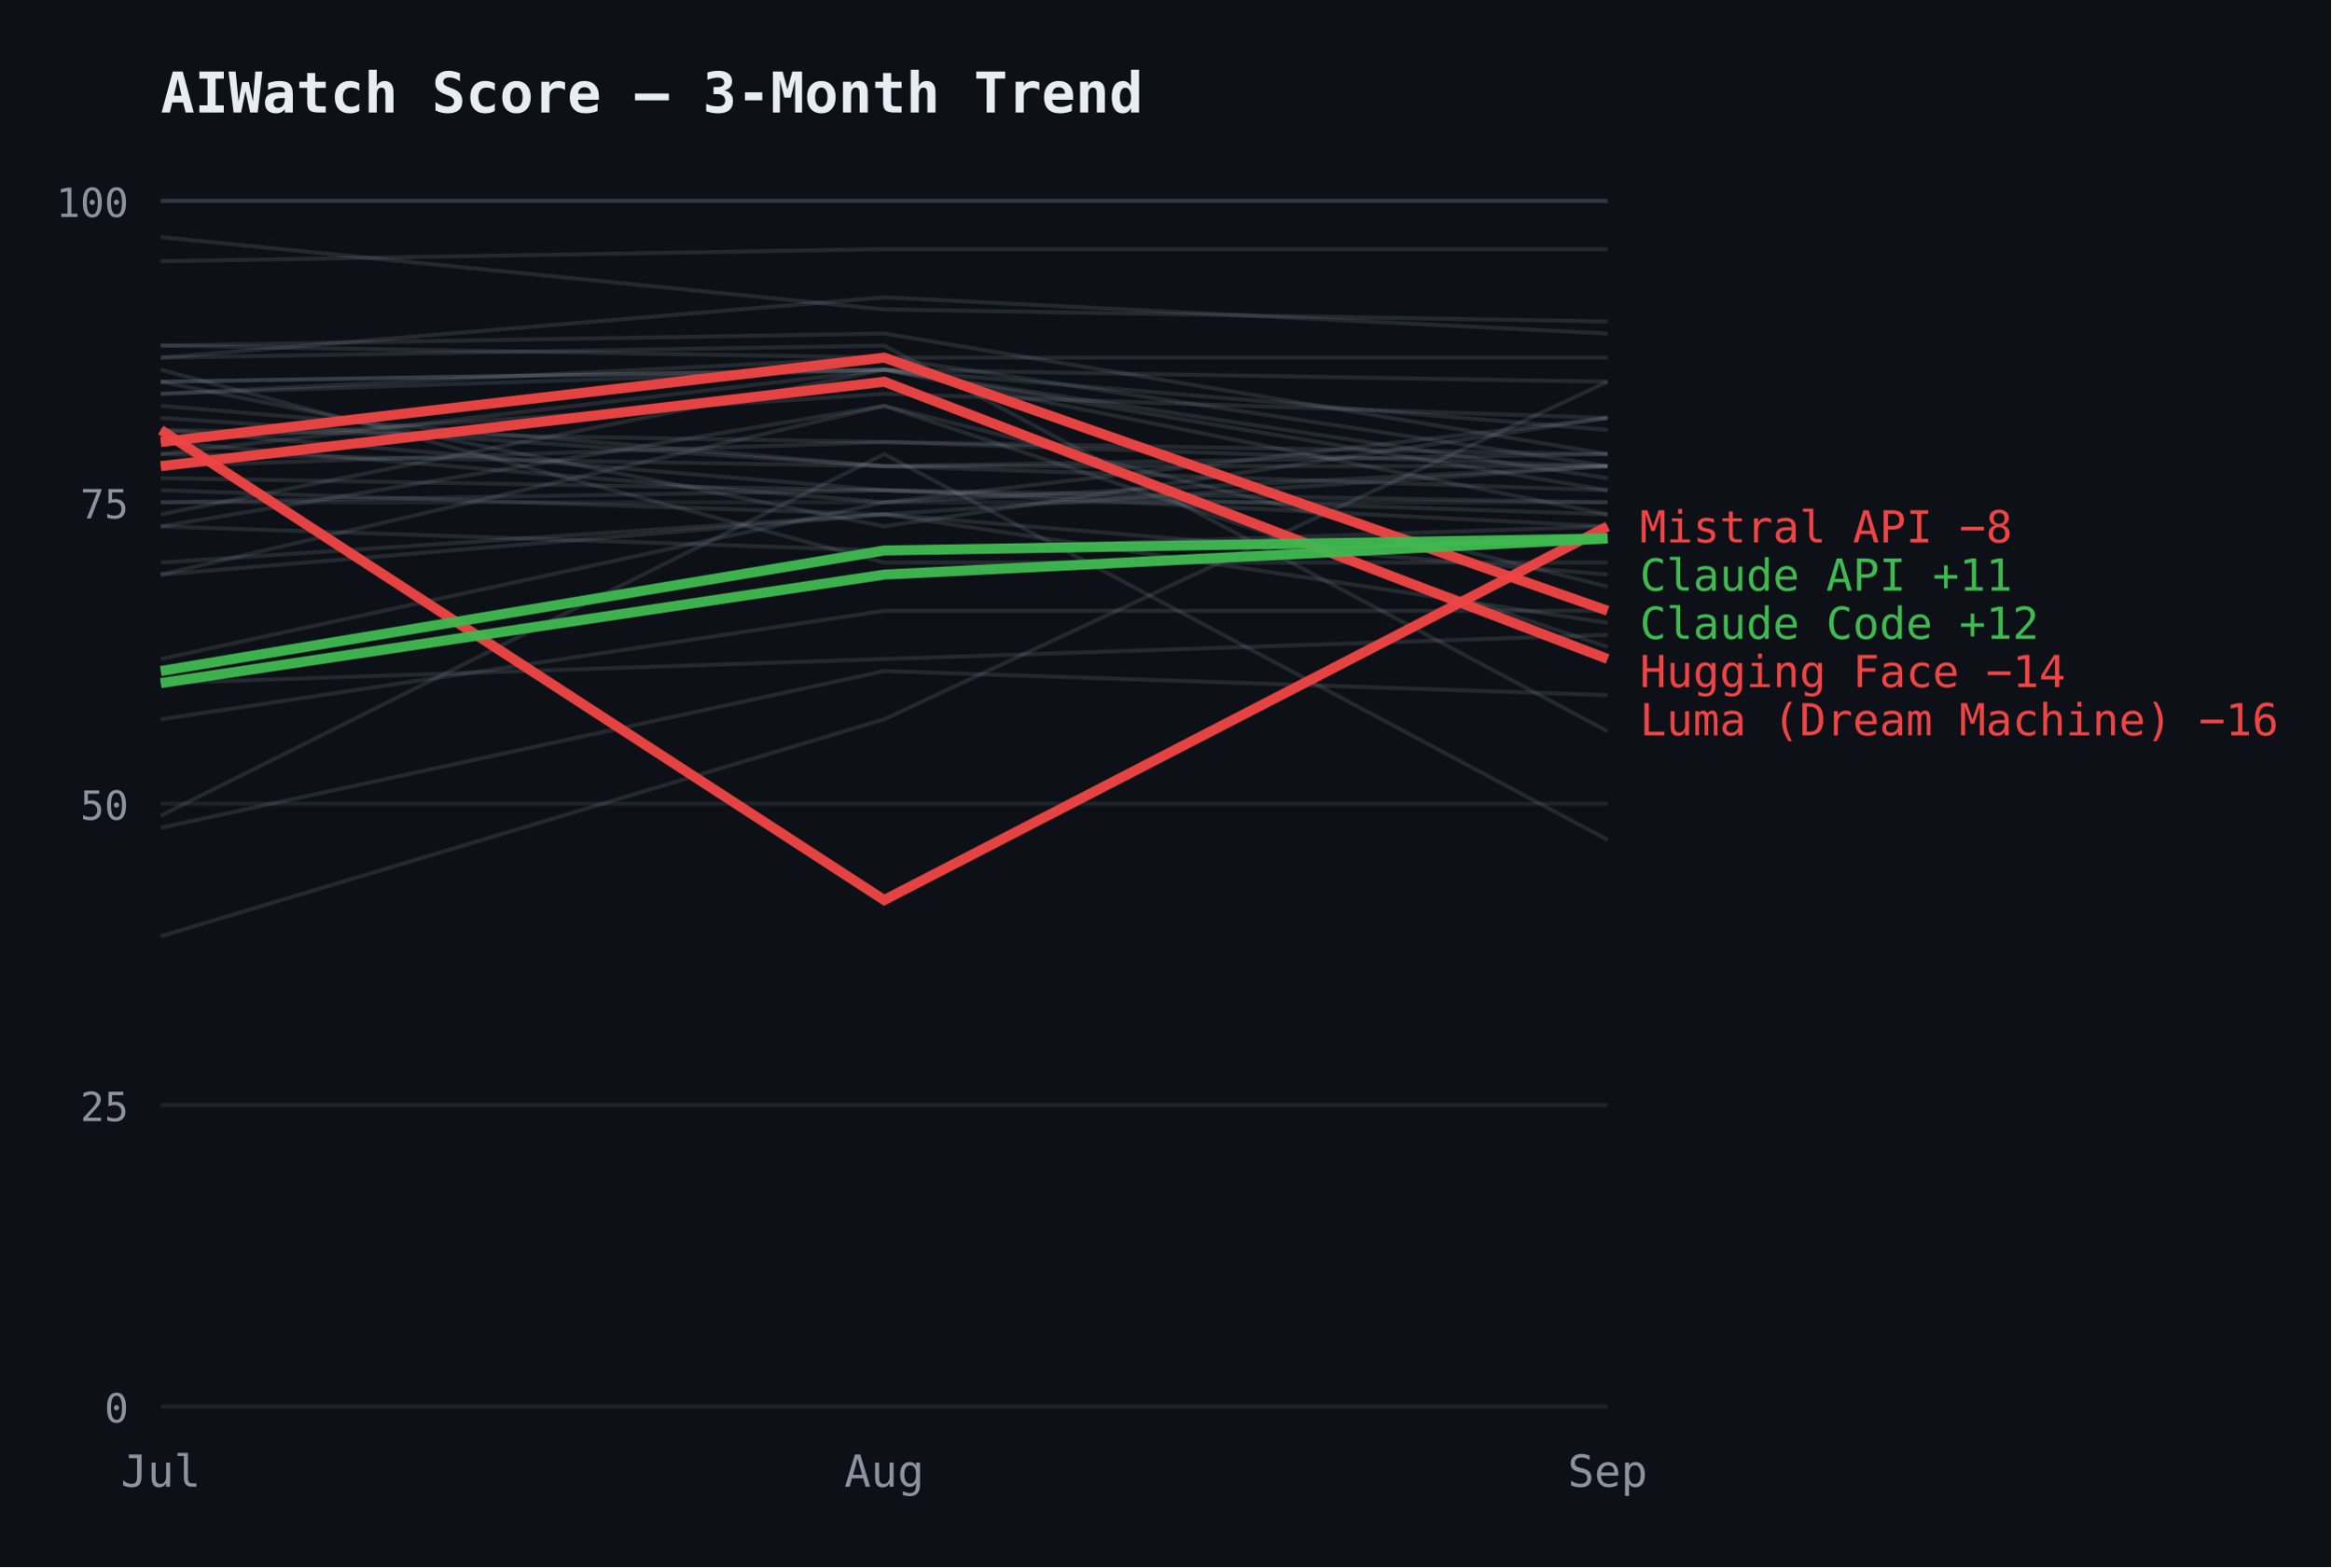
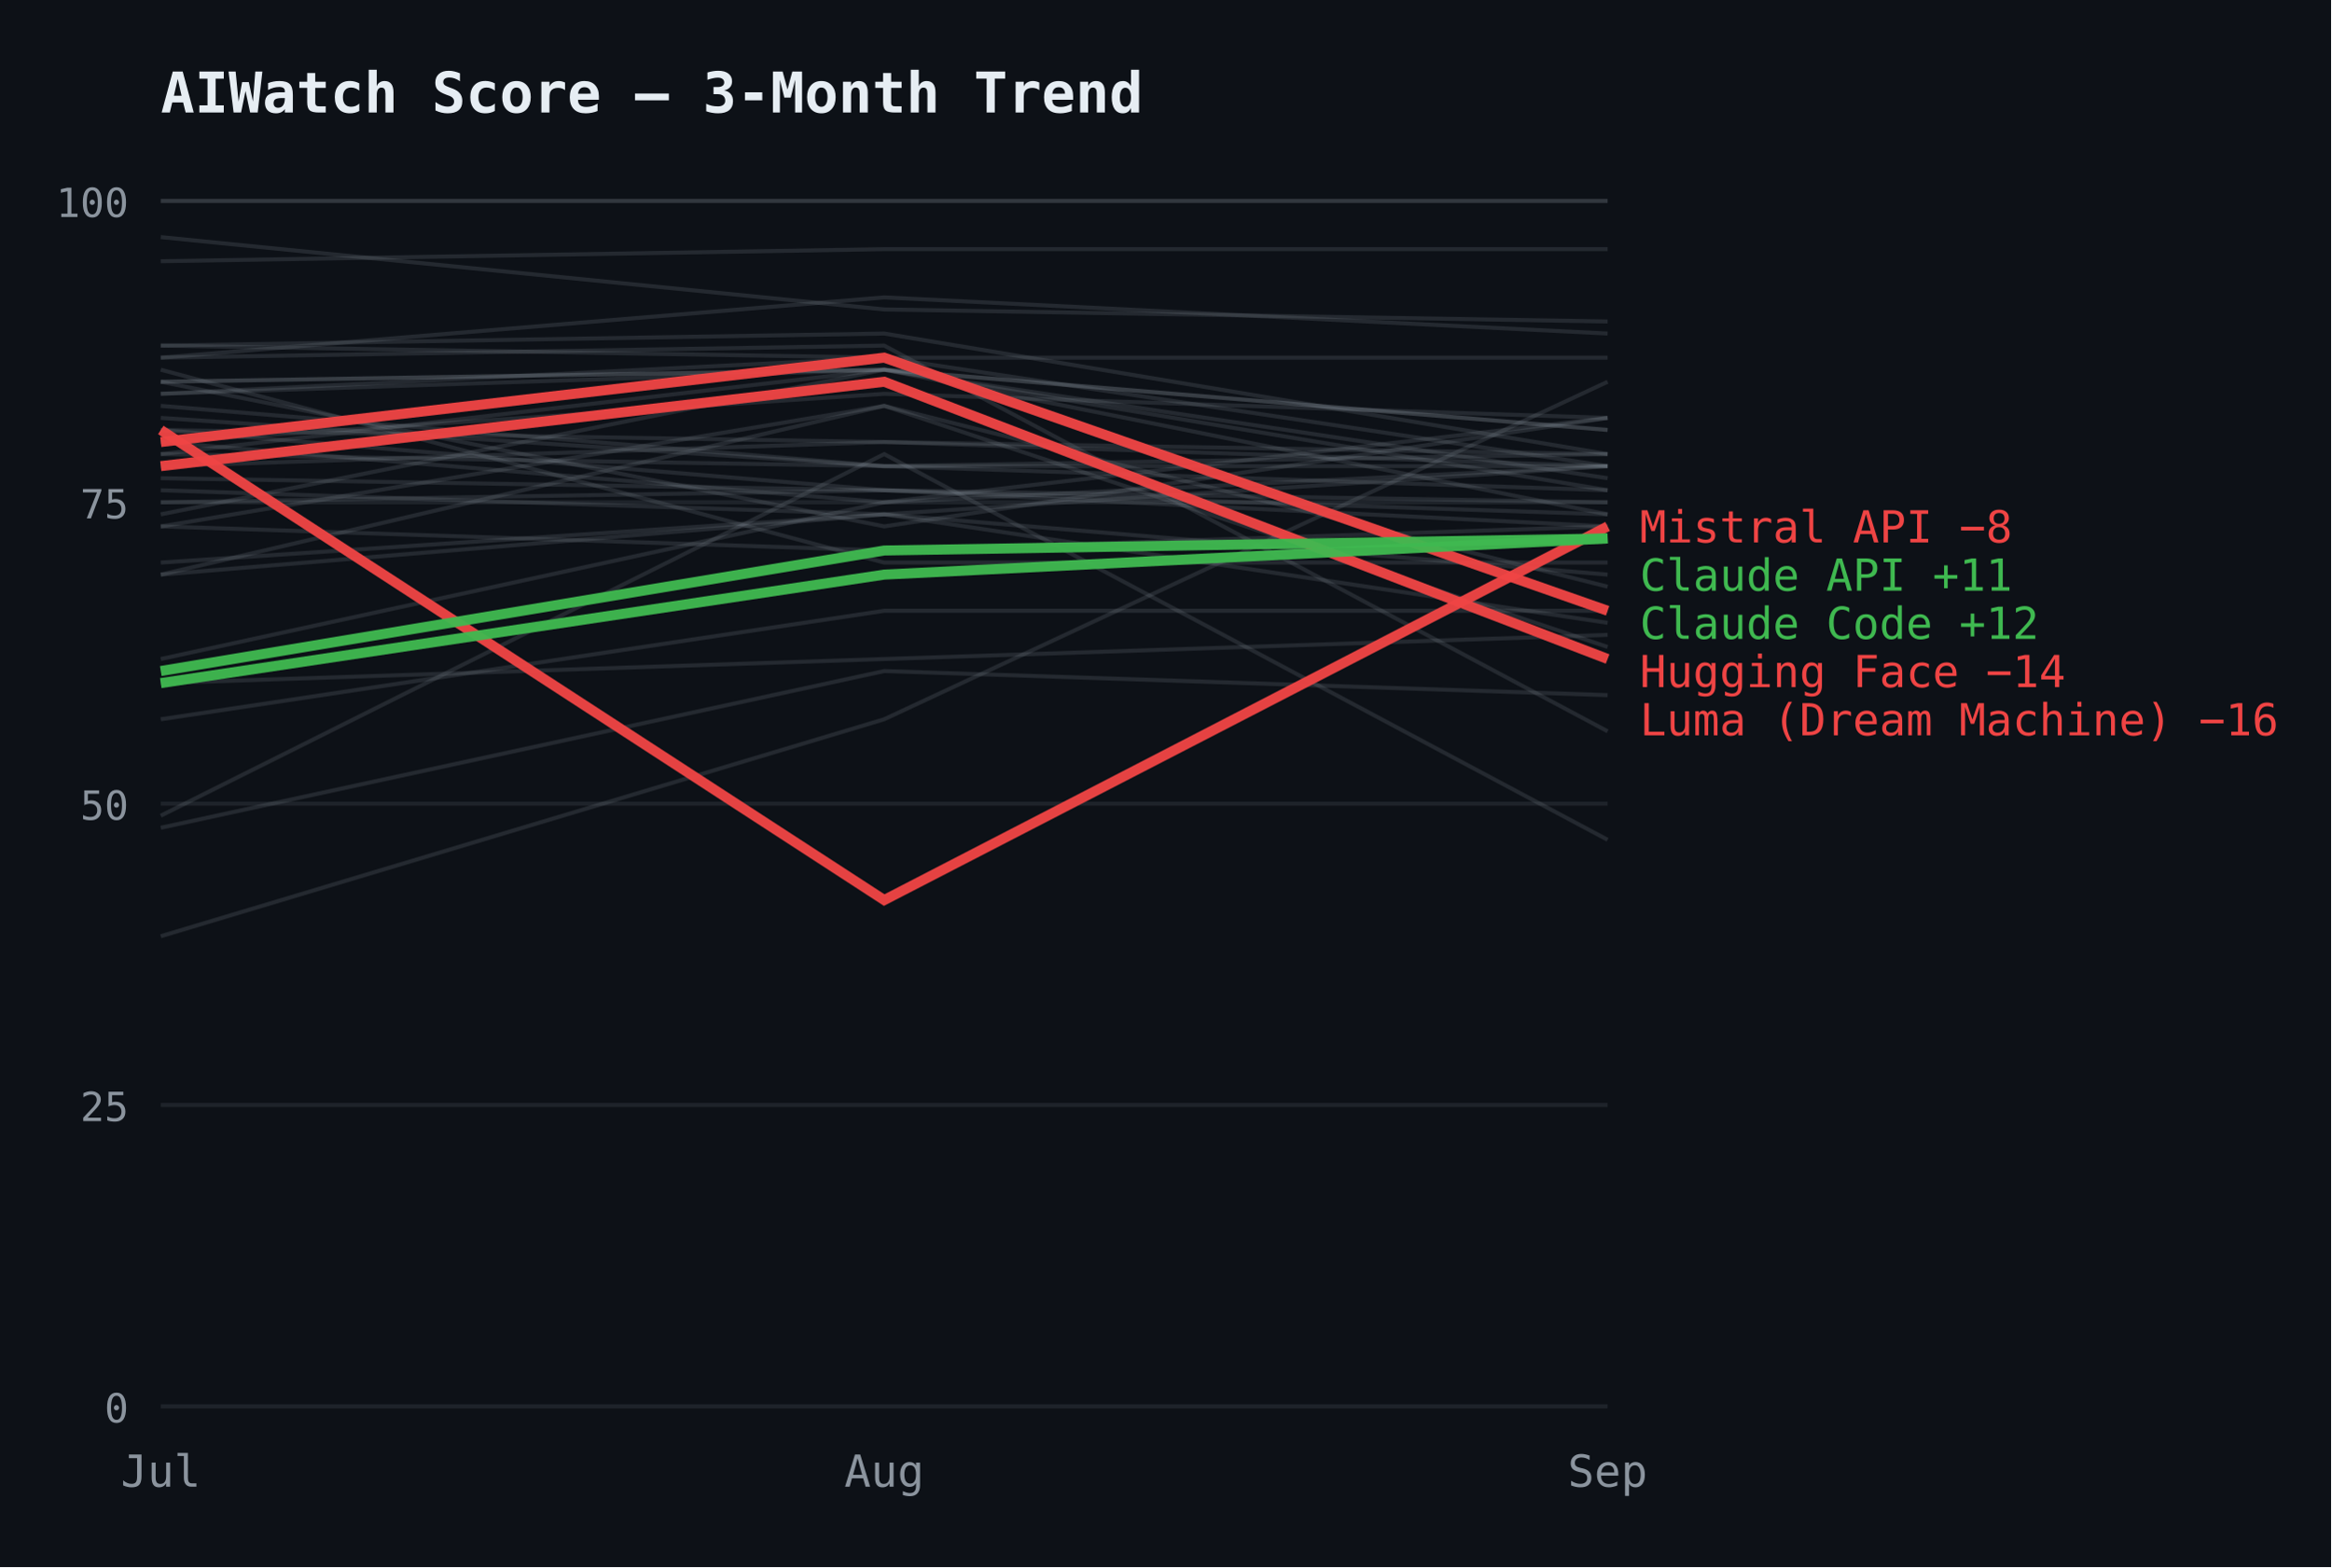
<svg xmlns="http://www.w3.org/2000/svg" viewBox="0 0 580 390" width="580" height="390">
  <style>
    .chart-bg { fill: #0d1117; }
    .chart-title { fill: #e6edf3; }
  </style>
  <rect class="chart-bg" width="100%" height="100%" fill="#0d1117" />
  <text x="40" y="28" fill="#e6edf3" font-size="14" font-weight="600" font-family="ui-monospace,monospace" class="chart-title">AIWatch Score — 3-Month Trend</text>
  <line x1="40" y1="350" x2="400" y2="350" stroke="#30363d" stroke-width="1" opacity="0.5" />
  <text x="32" y="354" fill="#8b949e" font-size="10" font-family="ui-monospace,monospace" text-anchor="end">0</text>
  <line x1="40" y1="275" x2="400" y2="275" stroke="#30363d" stroke-width="1" opacity="0.5" />
  <text x="32" y="279" fill="#8b949e" font-size="10" font-family="ui-monospace,monospace" text-anchor="end">25</text>
  <line x1="40" y1="200" x2="400" y2="200" stroke="#30363d" stroke-width="1" opacity="0.5" />
  <text x="32" y="204" fill="#8b949e" font-size="10" font-family="ui-monospace,monospace" text-anchor="end">50</text>
  <line x1="40" y1="125" x2="400" y2="125" stroke="#30363d" stroke-width="1" opacity="0.5" />
  <text x="32" y="129" fill="#8b949e" font-size="10" font-family="ui-monospace,monospace" text-anchor="end">75</text>
  <line x1="40" y1="50" x2="400" y2="50" stroke="#30363d" stroke-width="1" opacity="0.5" />
  <text x="32" y="54" fill="#8b949e" font-size="10" font-family="ui-monospace,monospace" text-anchor="end">100</text>
  <text x="40" y="370" fill="#8b949e" font-size="11" font-family="ui-monospace,monospace" text-anchor="middle">Jul</text>
  <text x="220" y="370" fill="#8b949e" font-size="11" font-family="ui-monospace,monospace" text-anchor="middle">Aug</text>
  <text x="400" y="370" fill="#8b949e" font-size="11" font-family="ui-monospace,monospace" text-anchor="middle">Sep</text>
  <polyline points="40.0,122.0 220.0,128.0 400.0,155.0" fill="none" stroke="#8b949e" stroke-width="1" opacity="0.18" />
  <polyline points="40.0,89.0 220.0,86.0 400.0,182.0" fill="none" stroke="#8b949e" stroke-width="1" opacity="0.18" />
  <polyline points="40.0,95.0 220.0,92.0 400.0,107.0" fill="none" stroke="#8b949e" stroke-width="1" opacity="0.18" />
  <polyline points="40.0,89.0 220.0,74.0 400.0,83.0" fill="none" stroke="#8b949e" stroke-width="1" opacity="0.18" />
  <polyline points="40.0,131.0 220.0,137.0 400.0,131.0" fill="none" stroke="#8b949e" stroke-width="1" opacity="0.18" />
  <polyline points="40.0,110.0 220.0,125.0 400.0,104.0" fill="none" stroke="#8b949e" stroke-width="1" opacity="0.18" />
  <polyline points="40.0,86.0 220.0,83.0 400.0,113.0" fill="none" stroke="#8b949e" stroke-width="1" opacity="0.18" />
  <polyline points="40.0,107.0 220.0,110.0 400.0,116.0" fill="none" stroke="#8b949e" stroke-width="1" opacity="0.18" />
  <polyline points="40.0,140.0 220.0,128.0 400.0,143.0" fill="none" stroke="#8b949e" stroke-width="1" opacity="0.18" />
  <polyline points="40.0,104.0 220.0,116.0 400.0,122.0" fill="none" stroke="#8b949e" stroke-width="1" opacity="0.18" />
  <polyline points="40.0,86.0 220.0,89.0 400.0,116.0" fill="none" stroke="#8b949e" stroke-width="1" opacity="0.18" />
  <polyline points="40.0,131.0 220.0,101.0 400.0,161.0" fill="none" stroke="#8b949e" stroke-width="1" opacity="0.18" />
  <polyline points="40.0,101.0 220.0,116.0 400.0,116.0" fill="none" stroke="#8b949e" stroke-width="1" opacity="0.18" />
  <polyline points="40.0,206.0 220.0,167.0 400.0,173.0" fill="none" stroke="#8b949e" stroke-width="1" opacity="0.18" />
  <polyline points="40.0,203.0 220.0,113.0 400.0,209.0" fill="none" stroke="#8b949e" stroke-width="1" opacity="0.18" />
-   <polyline points="40.0,98.0 220.0,92.0 400.0,95.0" fill="none" stroke="#8b949e" stroke-width="1" opacity="0.18" />
+   <polyline points="40.0,98.0 220.0,92.0 400.0,107.0" fill="none" stroke="#8b949e" stroke-width="1" opacity="0.18" />
  <polyline points="40.0,143.0 220.0,101.0 400.0,146.0" fill="none" stroke="#8b949e" stroke-width="1" opacity="0.18" />
  <polyline points="40.0,95.0 220.0,92.0 400.0,122.0" fill="none" stroke="#8b949e" stroke-width="1" opacity="0.18" />
  <polyline points="40.0,92.0 220.0,140.0 400.0,140.0" fill="none" stroke="#8b949e" stroke-width="1" opacity="0.18" />
  <polyline points="40.0,143.0 220.0,128.0 400.0,116.0" fill="none" stroke="#8b949e" stroke-width="1" opacity="0.18" />
  <polyline points="40.0,59.0 220.0,77.0 400.0,80.0" fill="none" stroke="#8b949e" stroke-width="1" opacity="0.18" />
  <polyline points="40.0,119.0 220.0,122.0 400.0,128.0" fill="none" stroke="#8b949e" stroke-width="1" opacity="0.18" />
  <polyline points="40.0,233.0 220.0,179.0 400.0,95.0" fill="none" stroke="#8b949e" stroke-width="1" opacity="0.18" />
  <polyline points="40.0,107.0 220.0,122.0 400.0,131.0" fill="none" stroke="#8b949e" stroke-width="1" opacity="0.18" />
  <polyline points="40.0,116.0 220.0,110.0 400.0,113.0" fill="none" stroke="#8b949e" stroke-width="1" opacity="0.18" />
  <polyline points="40.0,164.0 220.0,125.0 400.0,116.0" fill="none" stroke="#8b949e" stroke-width="1" opacity="0.18" />
  <polyline points="40.0,125.0 220.0,122.0 400.0,125.0" fill="none" stroke="#8b949e" stroke-width="1" opacity="0.18" />
  <polyline points="40.0,179.0 220.0,152.0 400.0,152.0" fill="none" stroke="#8b949e" stroke-width="1" opacity="0.18" />
  <polyline points="40.0,98.0 220.0,89.0 400.0,89.0" fill="none" stroke="#8b949e" stroke-width="1" opacity="0.18" />
  <polyline points="40.0,128.0 220.0,92.0 400.0,128.0" fill="none" stroke="#8b949e" stroke-width="1" opacity="0.18" />
  <polyline points="40.0,170.0 220.0,164.0 400.0,158.0" fill="none" stroke="#8b949e" stroke-width="1" opacity="0.18" />
  <polyline points="40.0,95.0 220.0,131.0 400.0,104.0" fill="none" stroke="#8b949e" stroke-width="1" opacity="0.18" />
  <polyline points="40.0,50.0 220.0,50.0 400.0,50.0" fill="none" stroke="#8b949e" stroke-width="1" opacity="0.18" />
  <polyline points="40.0,65.0 220.0,62.0 400.0,62.0" fill="none" stroke="#8b949e" stroke-width="1" opacity="0.18" />
  <polyline points="40.0,113.0 220.0,116.0 400.0,113.0" fill="none" stroke="#8b949e" stroke-width="1" opacity="0.18" />
  <polyline points="40.0,113.0 220.0,92.0 400.0,119.0" fill="none" stroke="#8b949e" stroke-width="1" opacity="0.18" />
  <polyline points="40.0,110.0 220.0,98.0 400.0,104.0" fill="none" stroke="#8b949e" stroke-width="1" opacity="0.18" />
  <polyline points="40.0,110.0 220.0,89.0 400.0,152.0" fill="none" stroke="#ef4444" stroke-width="2.5" opacity="0.95" />
  <text x="408.0" y="171.0" fill="#ef4444" font-size="11" font-family="ui-monospace,monospace">Hugging Face −14</text>
  <polyline points="40.0,107.0 220.0,224.0 400.0,131.0" fill="none" stroke="#ef4444" stroke-width="2.5" opacity="0.95" />
  <text x="408.0" y="135.0" fill="#ef4444" font-size="11" font-family="ui-monospace,monospace">Mistral API −8</text>
  <polyline points="40.0,116.0 220.0,95.0 400.0,164.0" fill="none" stroke="#ef4444" stroke-width="2.5" opacity="0.95" />
  <text x="408.0" y="183.0" fill="#ef4444" font-size="11" font-family="ui-monospace,monospace">Luma (Dream Machine) −16</text>
  <polyline points="40.0,167.0 220.0,137.0 400.0,134.0" fill="none" stroke="#3fb950" stroke-width="2.5" opacity="0.95" />
  <text x="408.0" y="147.0" fill="#3fb950" font-size="11" font-family="ui-monospace,monospace">Claude API +11</text>
  <polyline points="40.0,170.0 220.0,143.0 400.0,134.0" fill="none" stroke="#3fb950" stroke-width="2.5" opacity="0.95" />
  <text x="408.0" y="159.0" fill="#3fb950" font-size="11" font-family="ui-monospace,monospace">Claude Code +12</text>
</svg>
